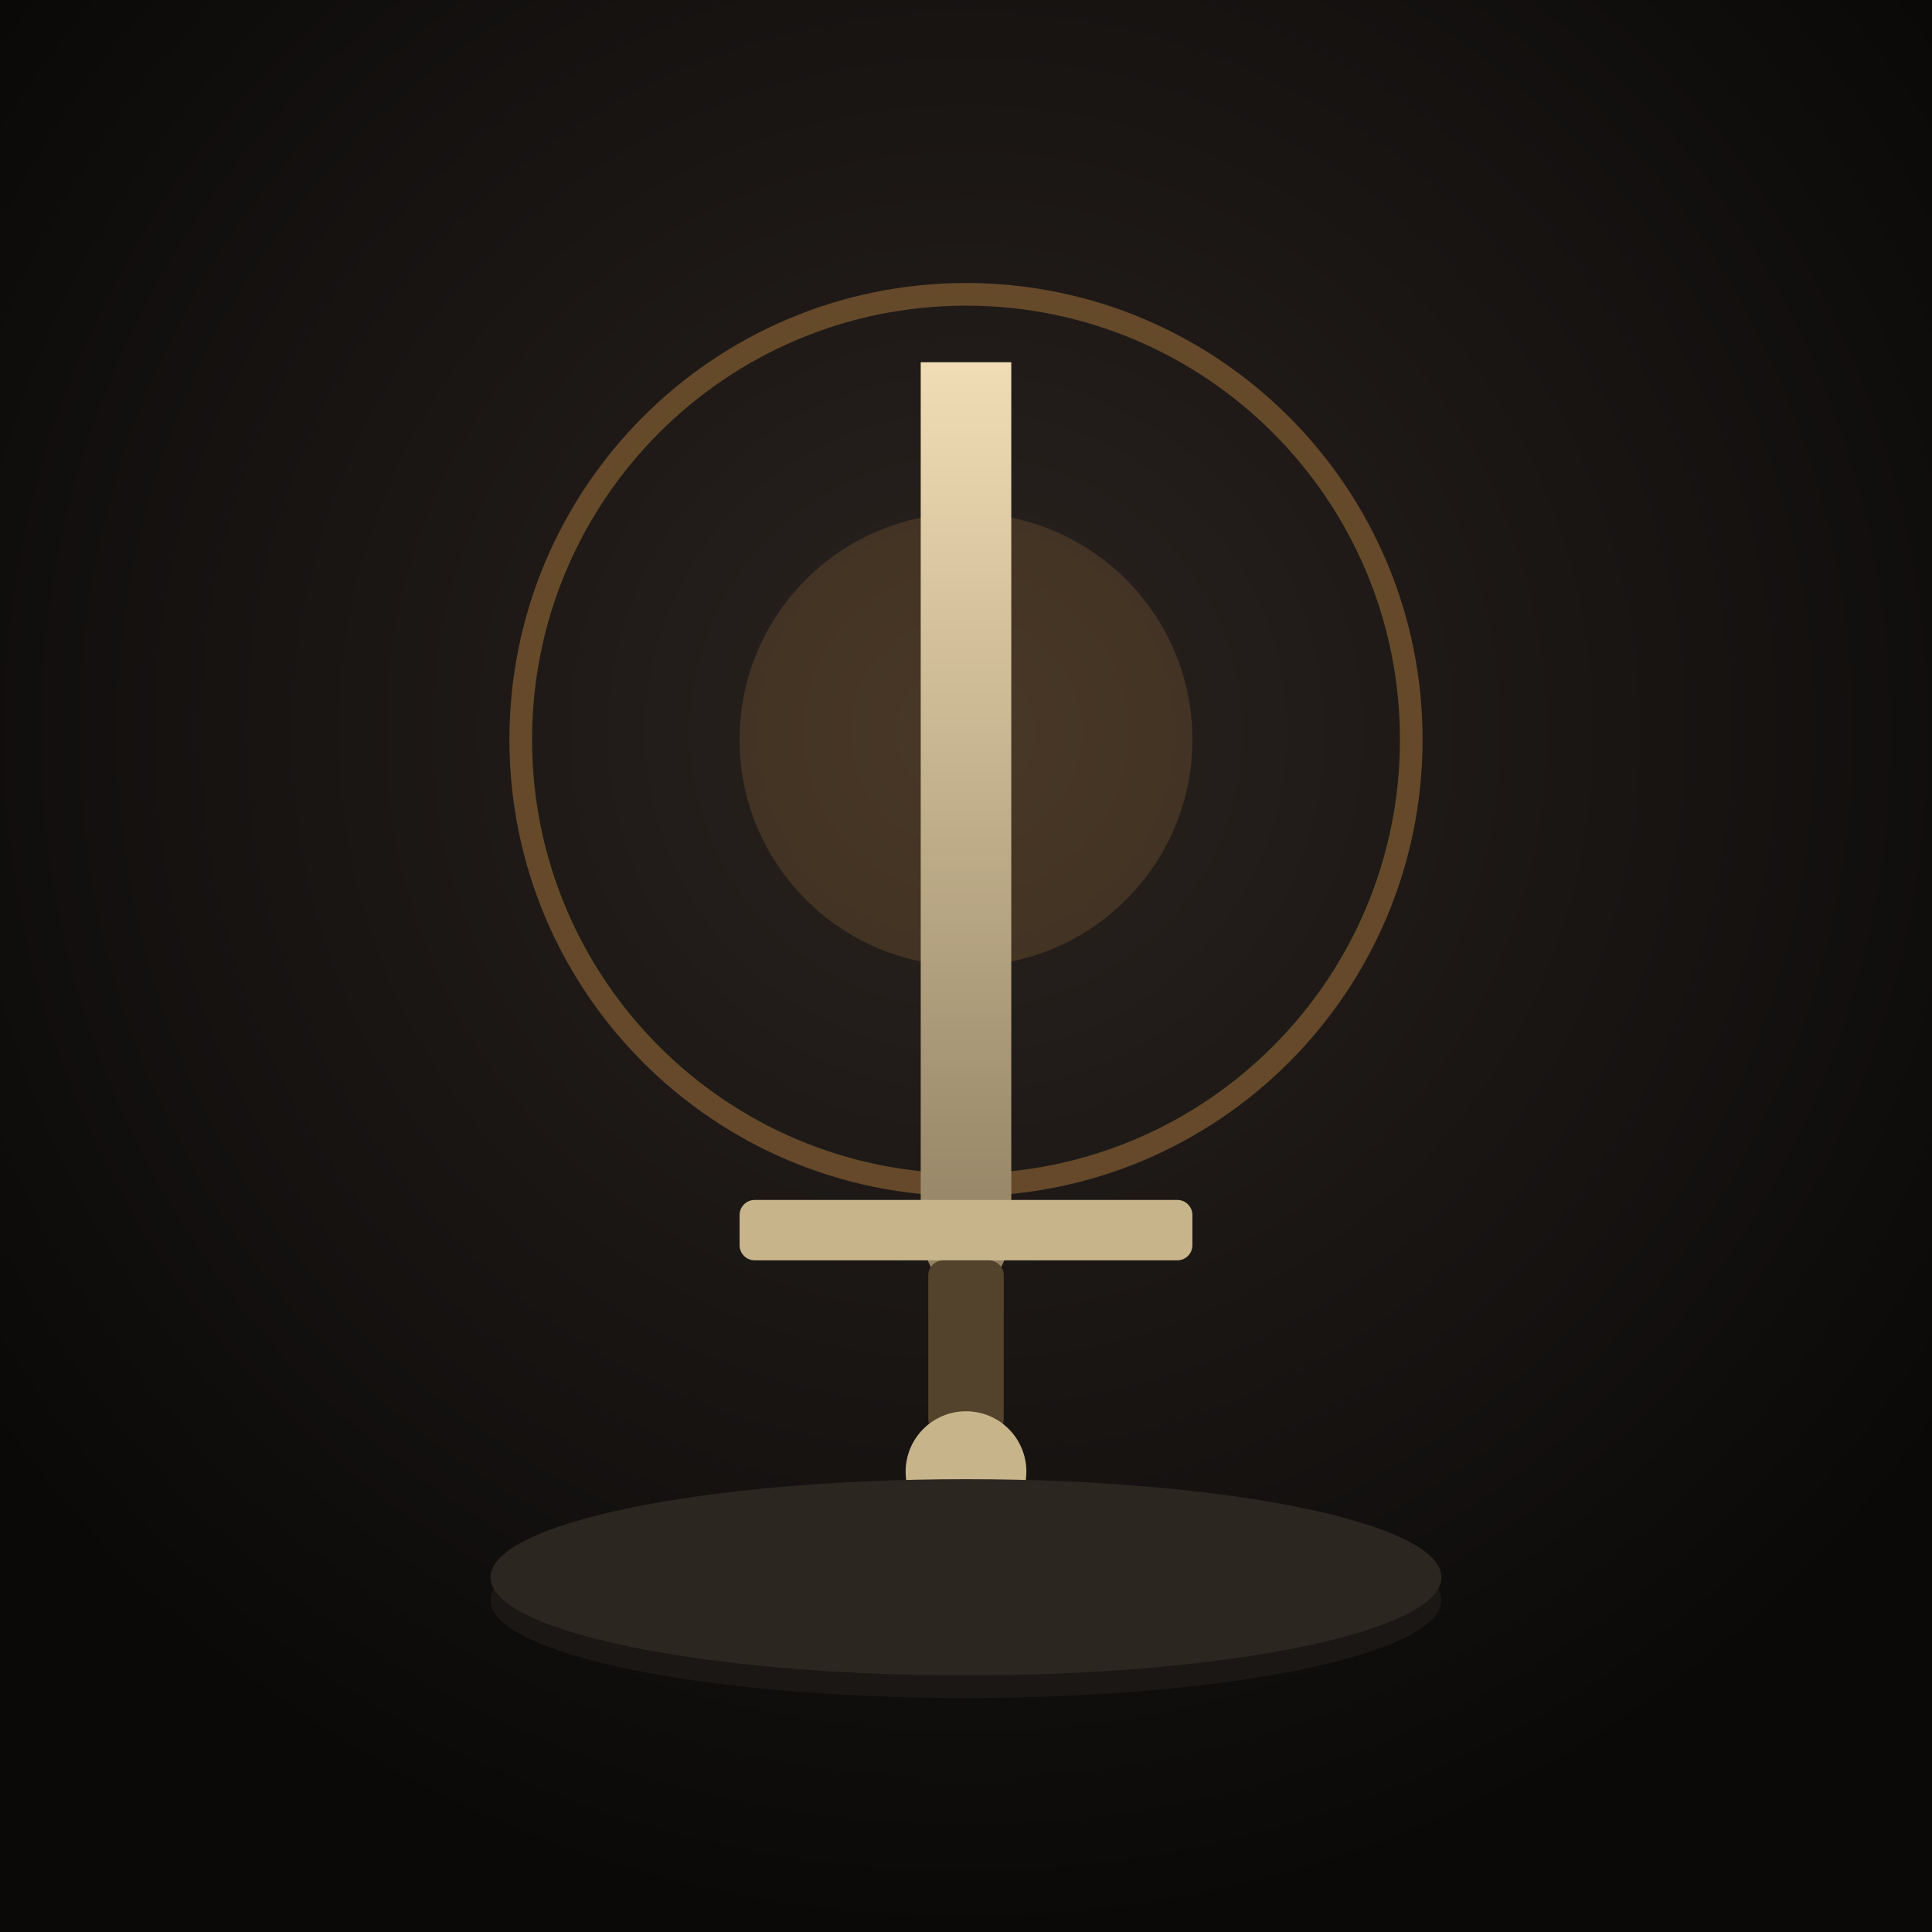
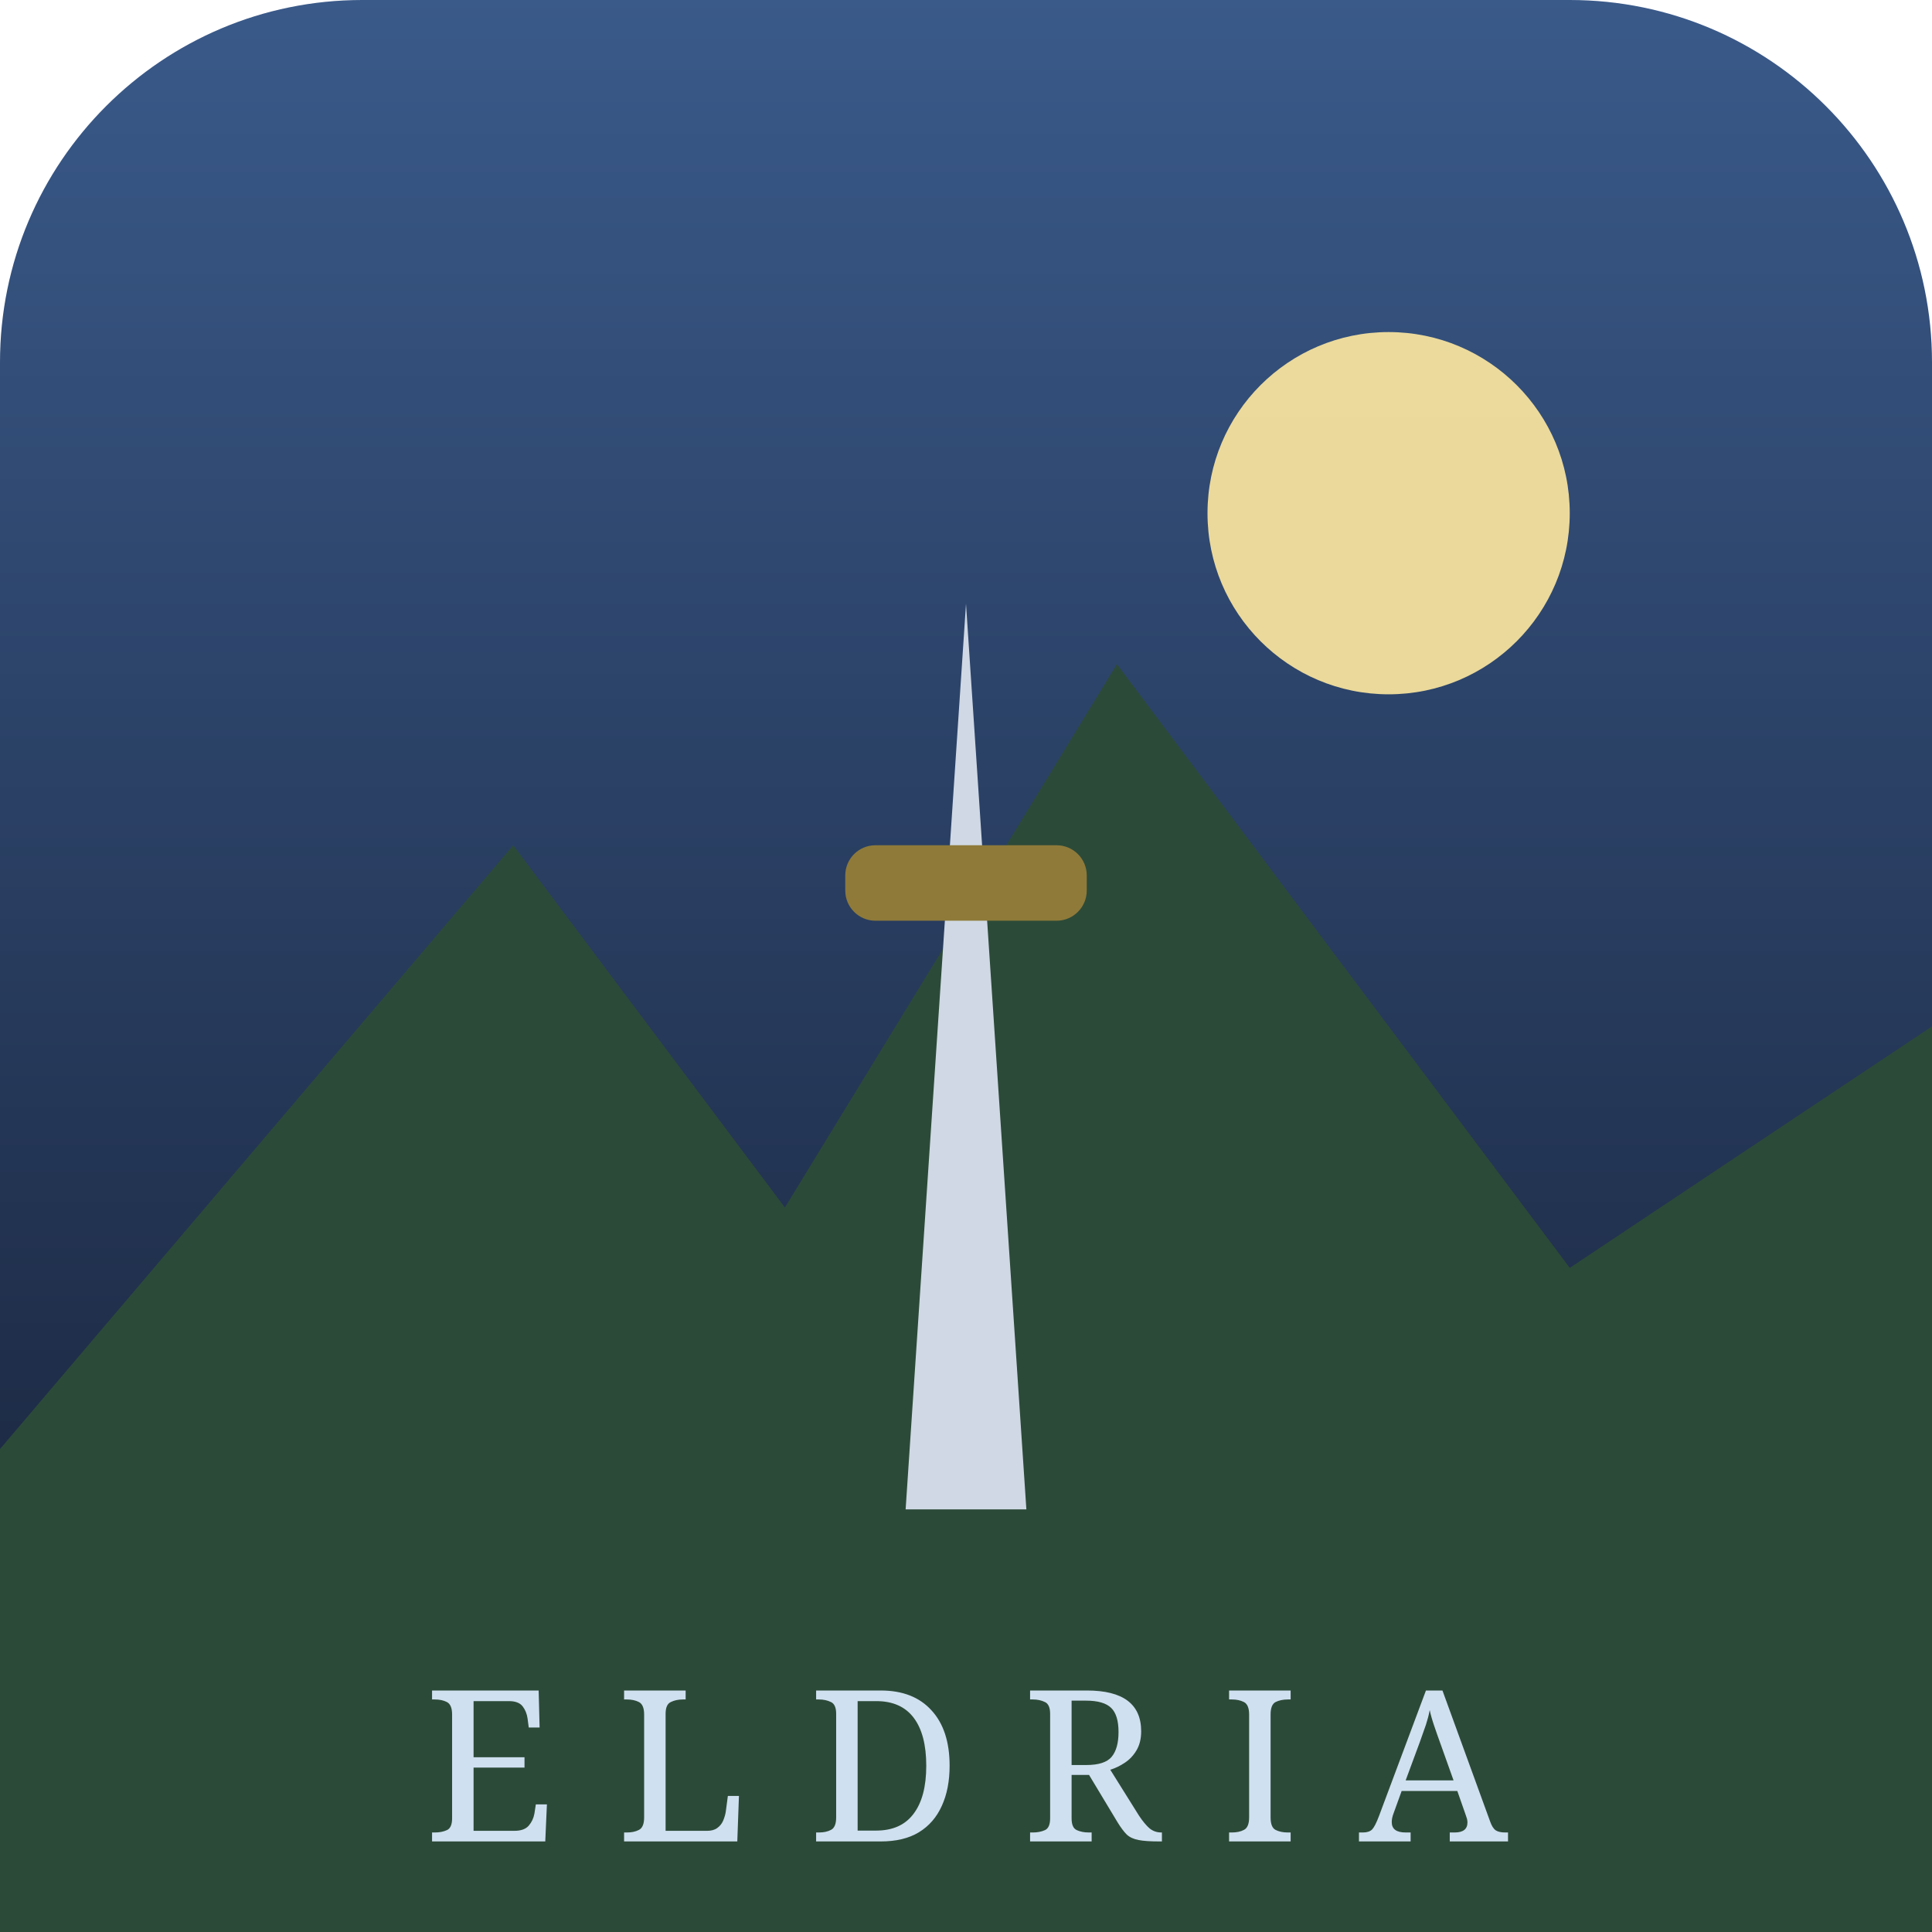
- <svg xmlns="http://www.w3.org/2000/svg" viewBox="0 0 512 512">
+ <svg xmlns="http://www.w3.org/2000/svg" viewBox="0 0 128 128">
  <defs>
-     <radialGradient id="g" cx="50%" cy="38%" r="62%">
-       <stop offset="0%" stop-color="#2a2320" />
-       <stop offset="100%" stop-color="#0a0908" />
-     </radialGradient>
-     <linearGradient id="b" x1="0" y1="0" x2="0" y2="1">
-       <stop offset="0%" stop-color="#f0dcb4" />
-       <stop offset="100%" stop-color="#8a7a5c" />
+     <linearGradient id="sky" x1="0" y1="0" x2="0" y2="1">
+       <stop offset="0" stop-color="#3a5a8a" />
+       <stop offset="1" stop-color="#141c30" />
    </linearGradient>
  </defs>
-   <rect width="512" height="512" fill="url(#g)" />
-   <circle cx="256" cy="196" r="118" fill="none" stroke="#e9a44c" stroke-width="6" opacity="0.35" />
-   <circle cx="256" cy="196" r="60" fill="#e9a44c" opacity="0.16" />
-   <path d="M244 96 L268 96 L268 330 L256 356 L244 330 Z" fill="url(#b)" />
-   <rect x="196" y="318" width="120" height="16" rx="4" fill="#c8b48a" />
-   <rect x="246" y="334" width="20" height="46" rx="4" fill="#54432c" />
-   <circle cx="256" cy="390" r="16" fill="#c8b48a" />
-   <ellipse cx="256" cy="424" rx="126" ry="26" fill="#1a1714" />
-   <ellipse cx="256" cy="418" rx="126" ry="26" fill="#2b2620" />
+   <rect width="128" height="128" rx="24" fill="url(#sky)" />
+   <circle cx="92" cy="34" r="12" fill="#ffe9a0" opacity="0.9" />
+   <path d="M0 96 L34 56 L52 80 L74 44 L104 84 L128 68 L128 128 L0 128 Z" fill="#2c4a38" />
+   <path d="M60 100 L64 40 L68 100 Z" fill="#cfd8e4" />
+   <rect x="56" y="56" width="16" height="5" rx="2" fill="#8f7a3a" />
+   <text x="64" y="122" font-family="serif" font-size="14" fill="#cfe0f0" text-anchor="middle" letter-spacing="4">ELDRIA</text>
</svg>
